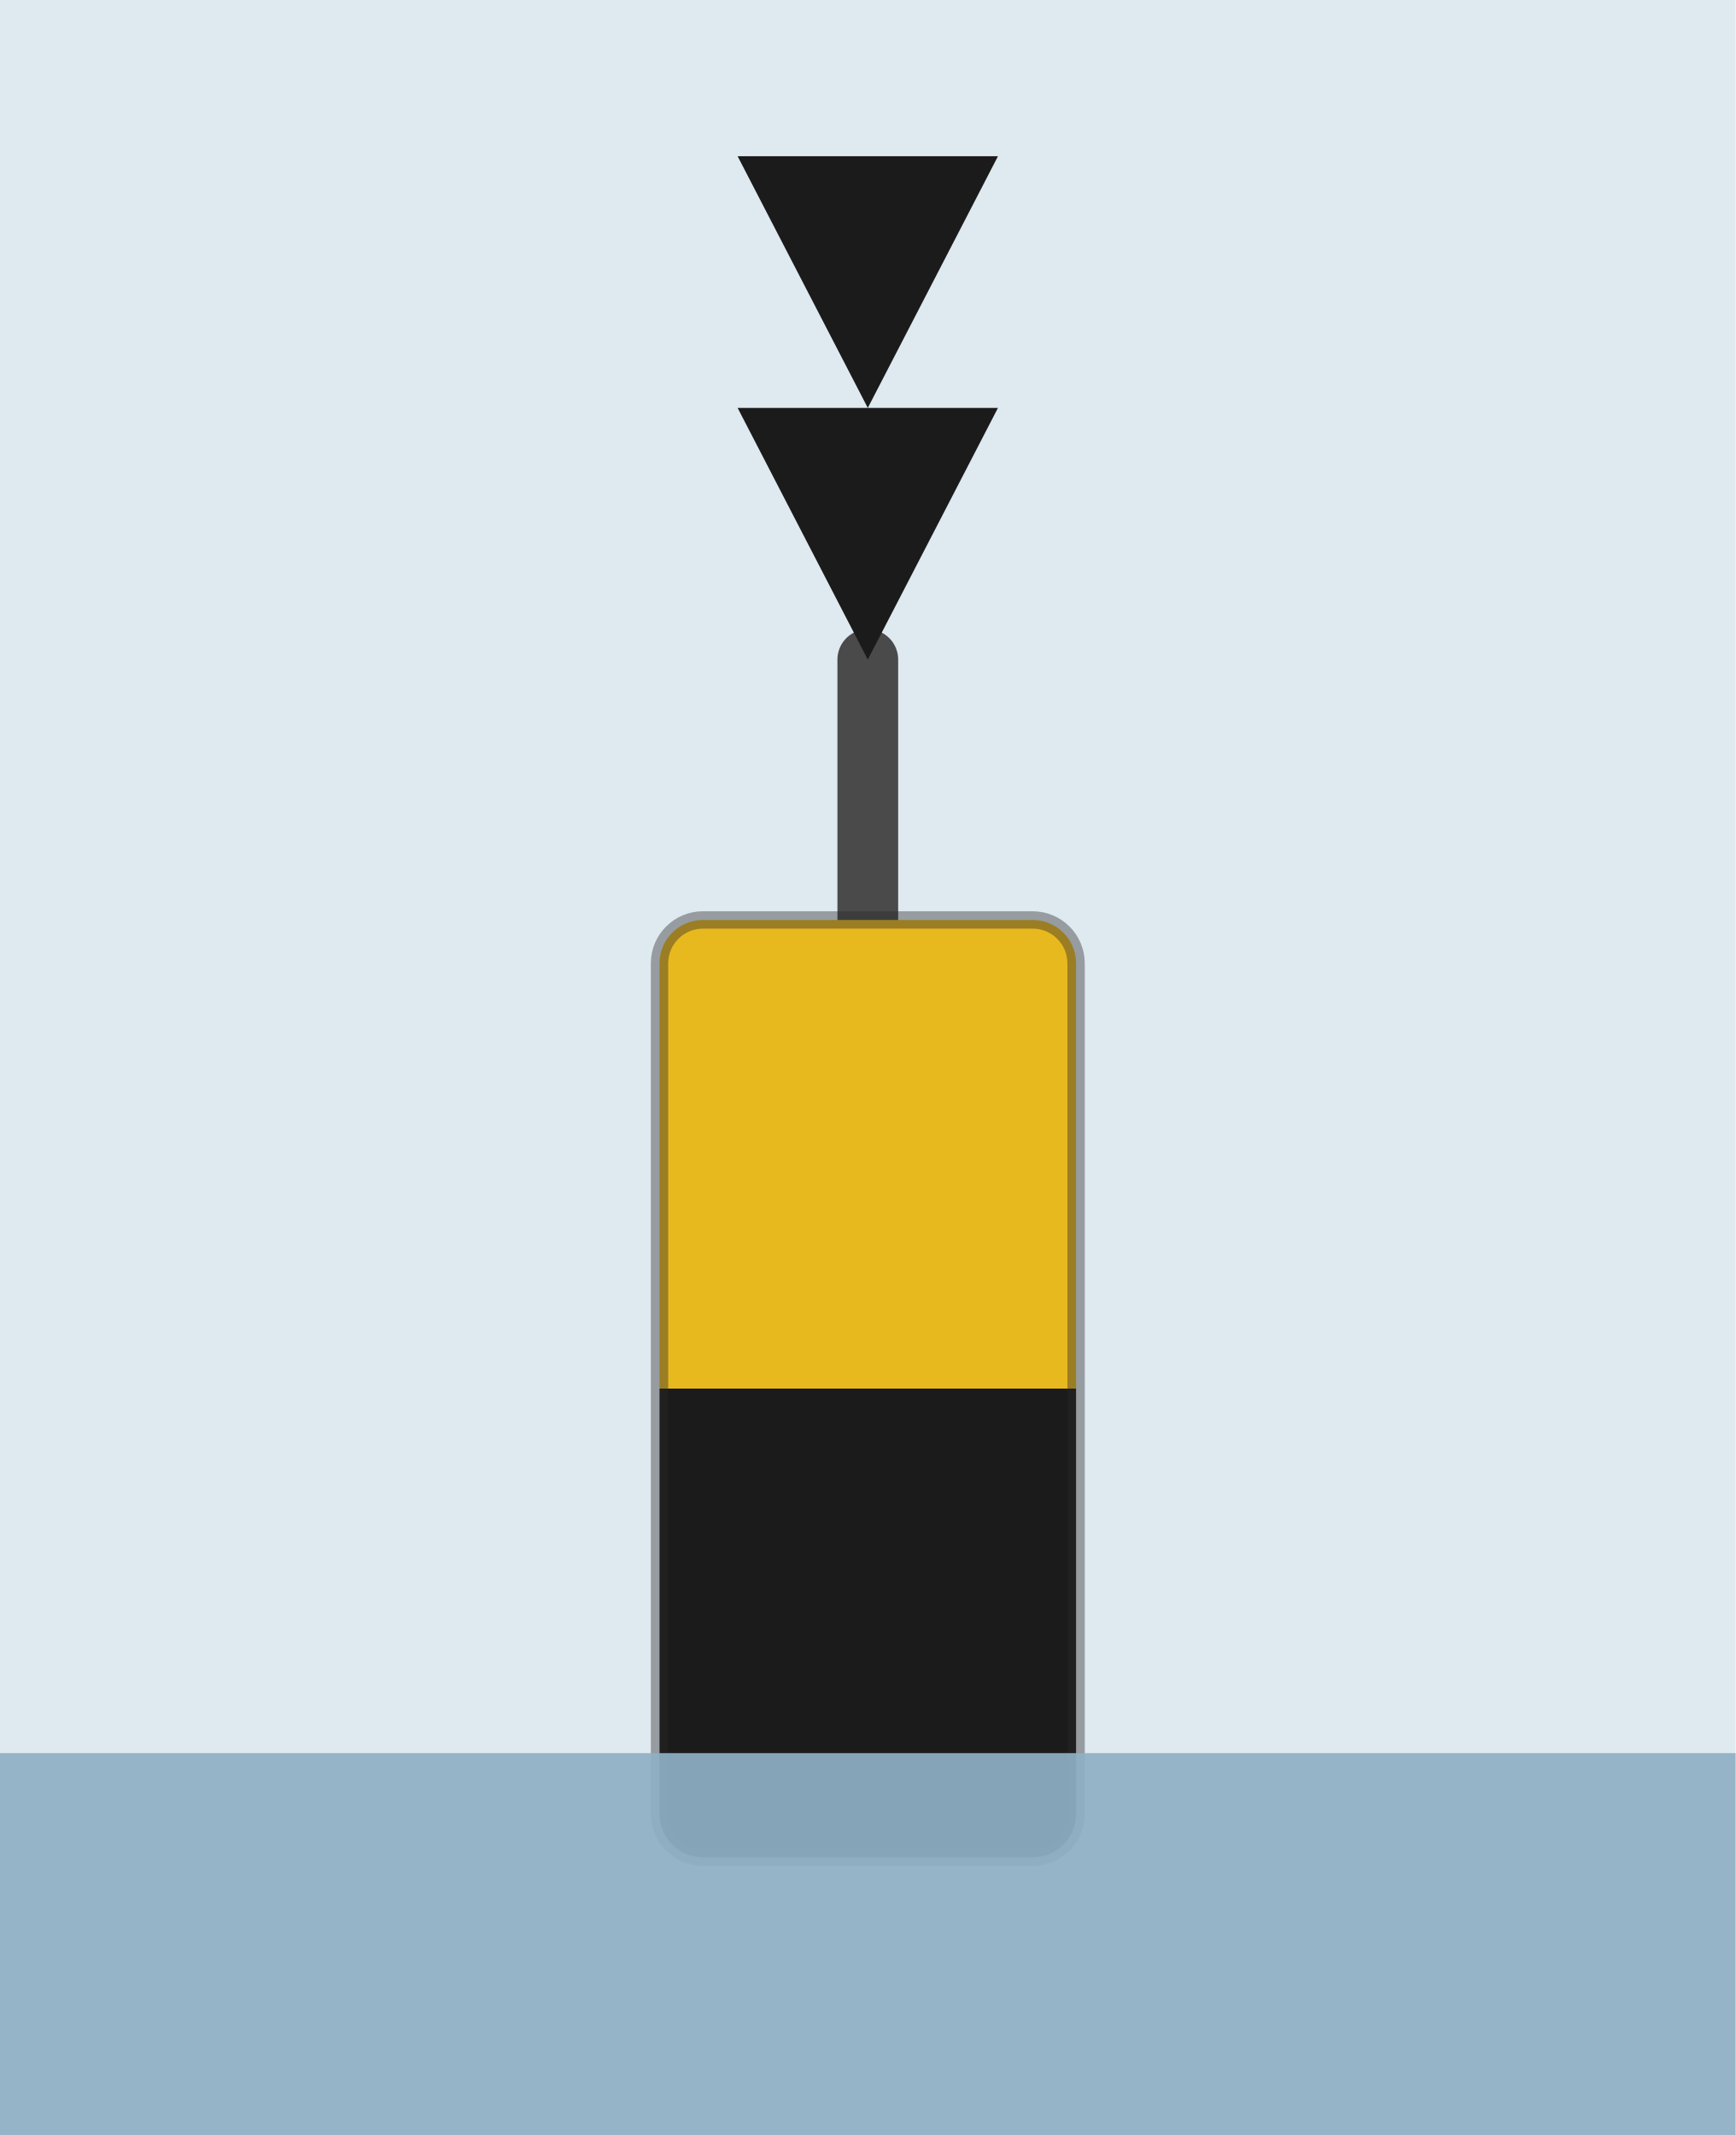
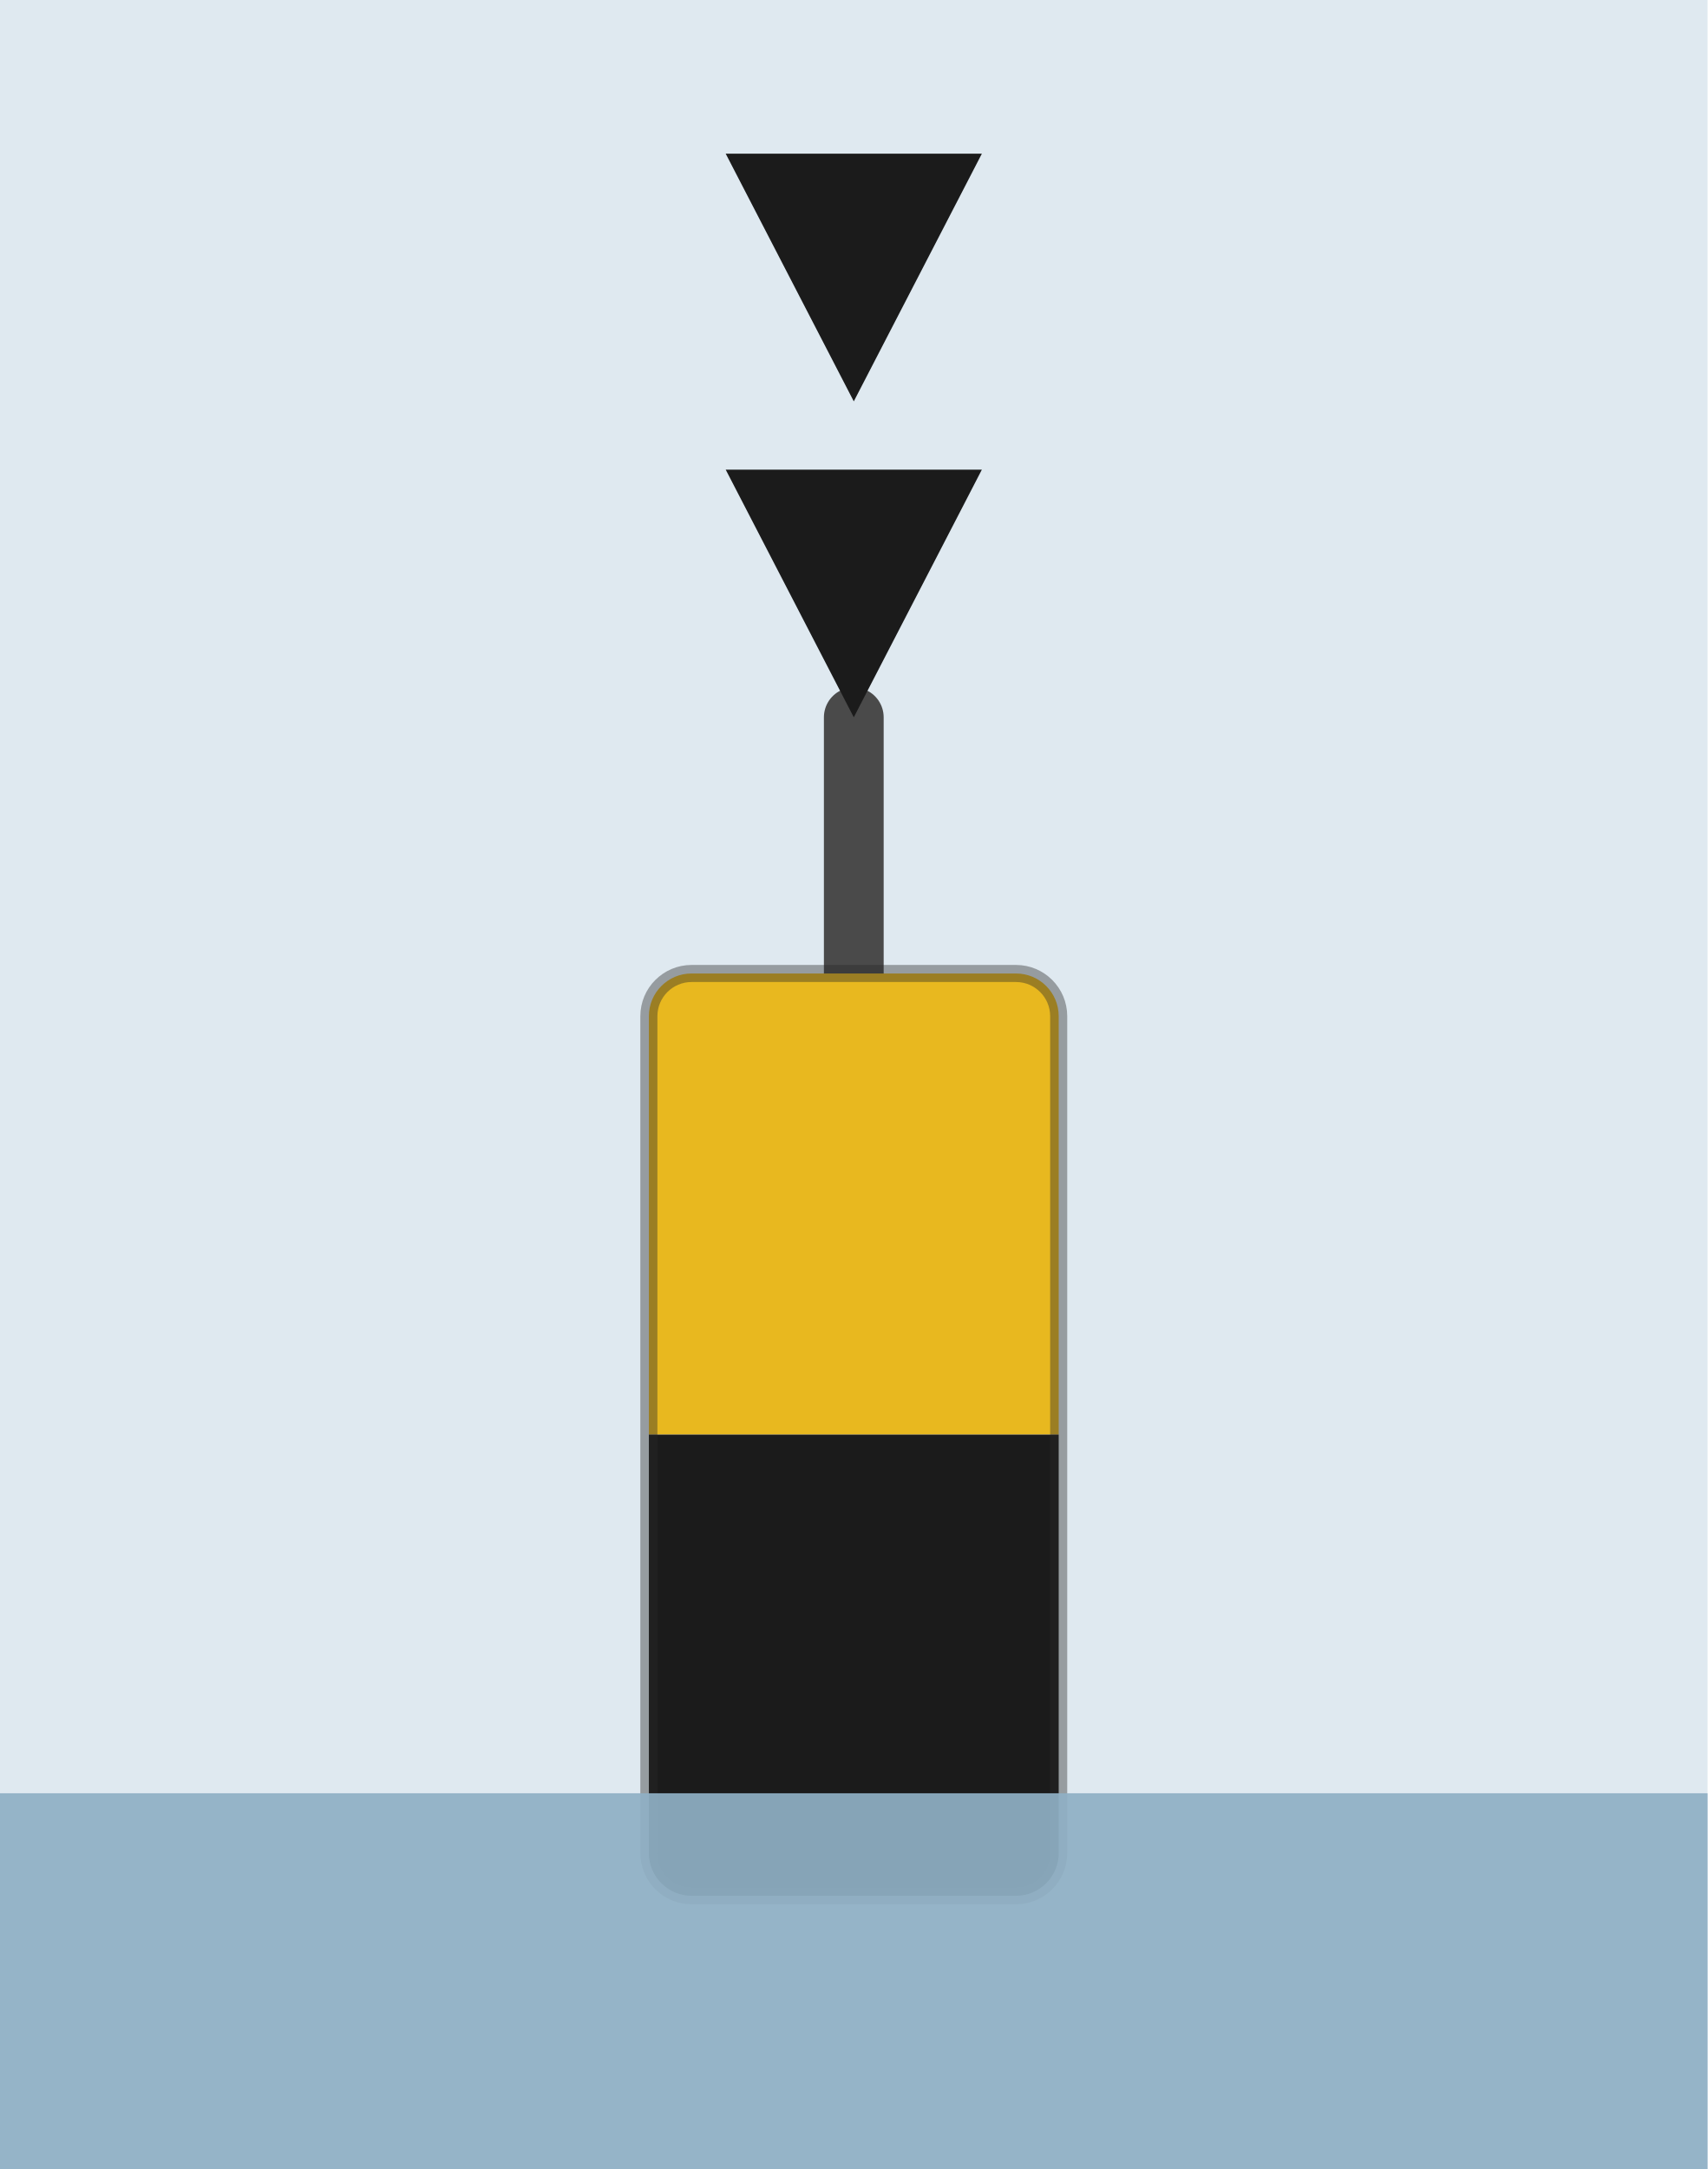
- <svg xmlns="http://www.w3.org/2000/svg" viewBox="0 0 200 246" width="200" height="246" role="img">
+ <svg xmlns="http://www.w3.org/2000/svg" viewBox="0 0 200 254" width="200" height="254" role="img">
  <defs>
    <clipPath id="c">
-       <rect x="76.0" y="106" width="48" height="108" rx="5" />
+       <rect x="76.0" y="114" width="48" height="108" rx="5" />
    </clipPath>
  </defs>
-   <rect width="200" height="246" fill="#dfe9f0" />
-   <line x1="100.0" y1="76" x2="100.0" y2="116" stroke="#4a4a4a" stroke-width="7" stroke-linecap="round" />
+   <rect width="200" height="254" fill="#dfe9f0" />
+   <line x1="100.0" y1="84" x2="100.0" y2="124" stroke="#4a4a4a" stroke-width="7" stroke-linecap="round" />
  <g clip-path="url(#c)">
-     <rect x="76.0" y="106.00" width="48" height="54.00" fill="#e8b81f" />
-     <rect x="76.0" y="160.00" width="48" height="54.00" fill="#1b1b1b" />
+     <rect x="76.0" y="114.00" width="48" height="54.00" fill="#e8b81f" />
+     <rect x="76.0" y="168.00" width="48" height="54.00" fill="#1b1b1b" />
  </g>
-   <rect x="76.0" y="106" width="48" height="108" rx="5" fill="none" stroke="#2a2a2a" stroke-width="2" stroke-opacity="0.4" />
-   <polygon points="100.0,76.0 115.0,47.0 85.0,47.0" fill="#1b1b1b" />
+   <rect x="76.0" y="114" width="48" height="108" rx="5" fill="none" stroke="#2a2a2a" stroke-width="2" stroke-opacity="0.4" />
+   <polygon points="100.0,84.0 115.0,55.0 85.0,55.0" fill="#1b1b1b" />
  <polygon points="100.0,47.0 115.0,18.0 85.0,18.0" fill="#1b1b1b" />
-   <rect y="202" width="200" height="44" fill="#8fb0c4" fill-opacity="0.92" />
+   <rect y="210" width="200" height="44" fill="#8fb0c4" fill-opacity="0.92" />
</svg>
